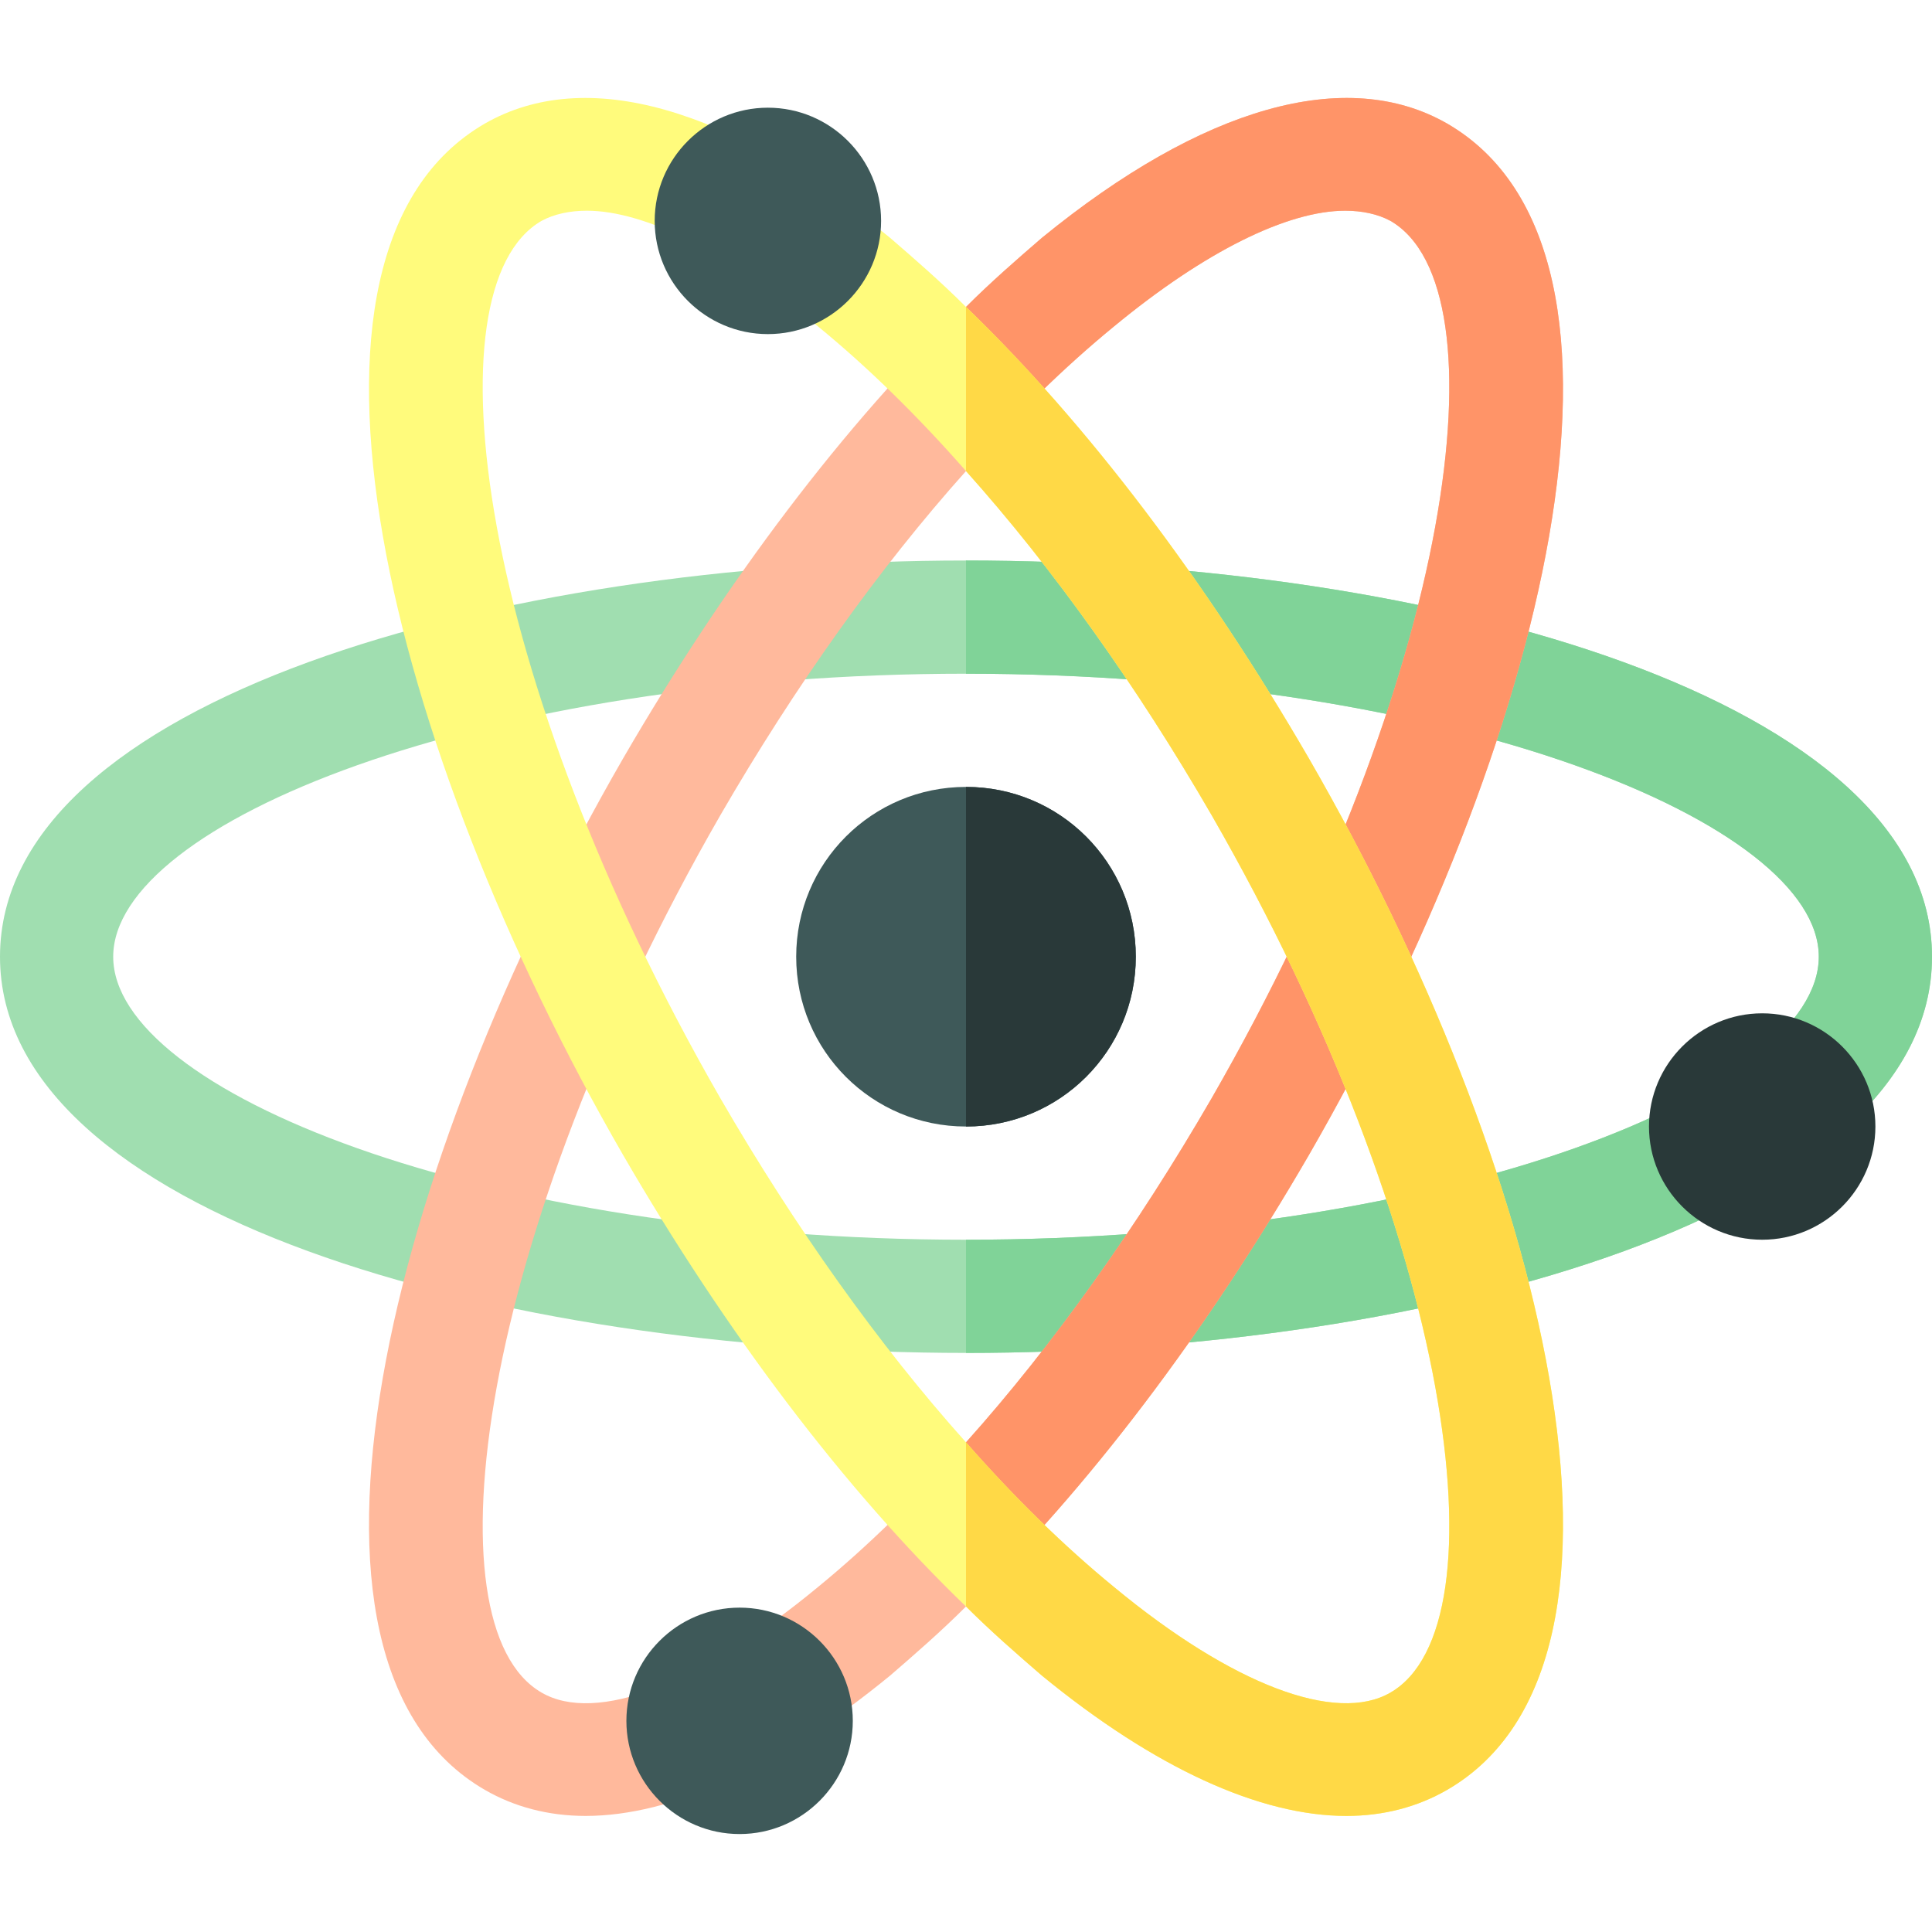
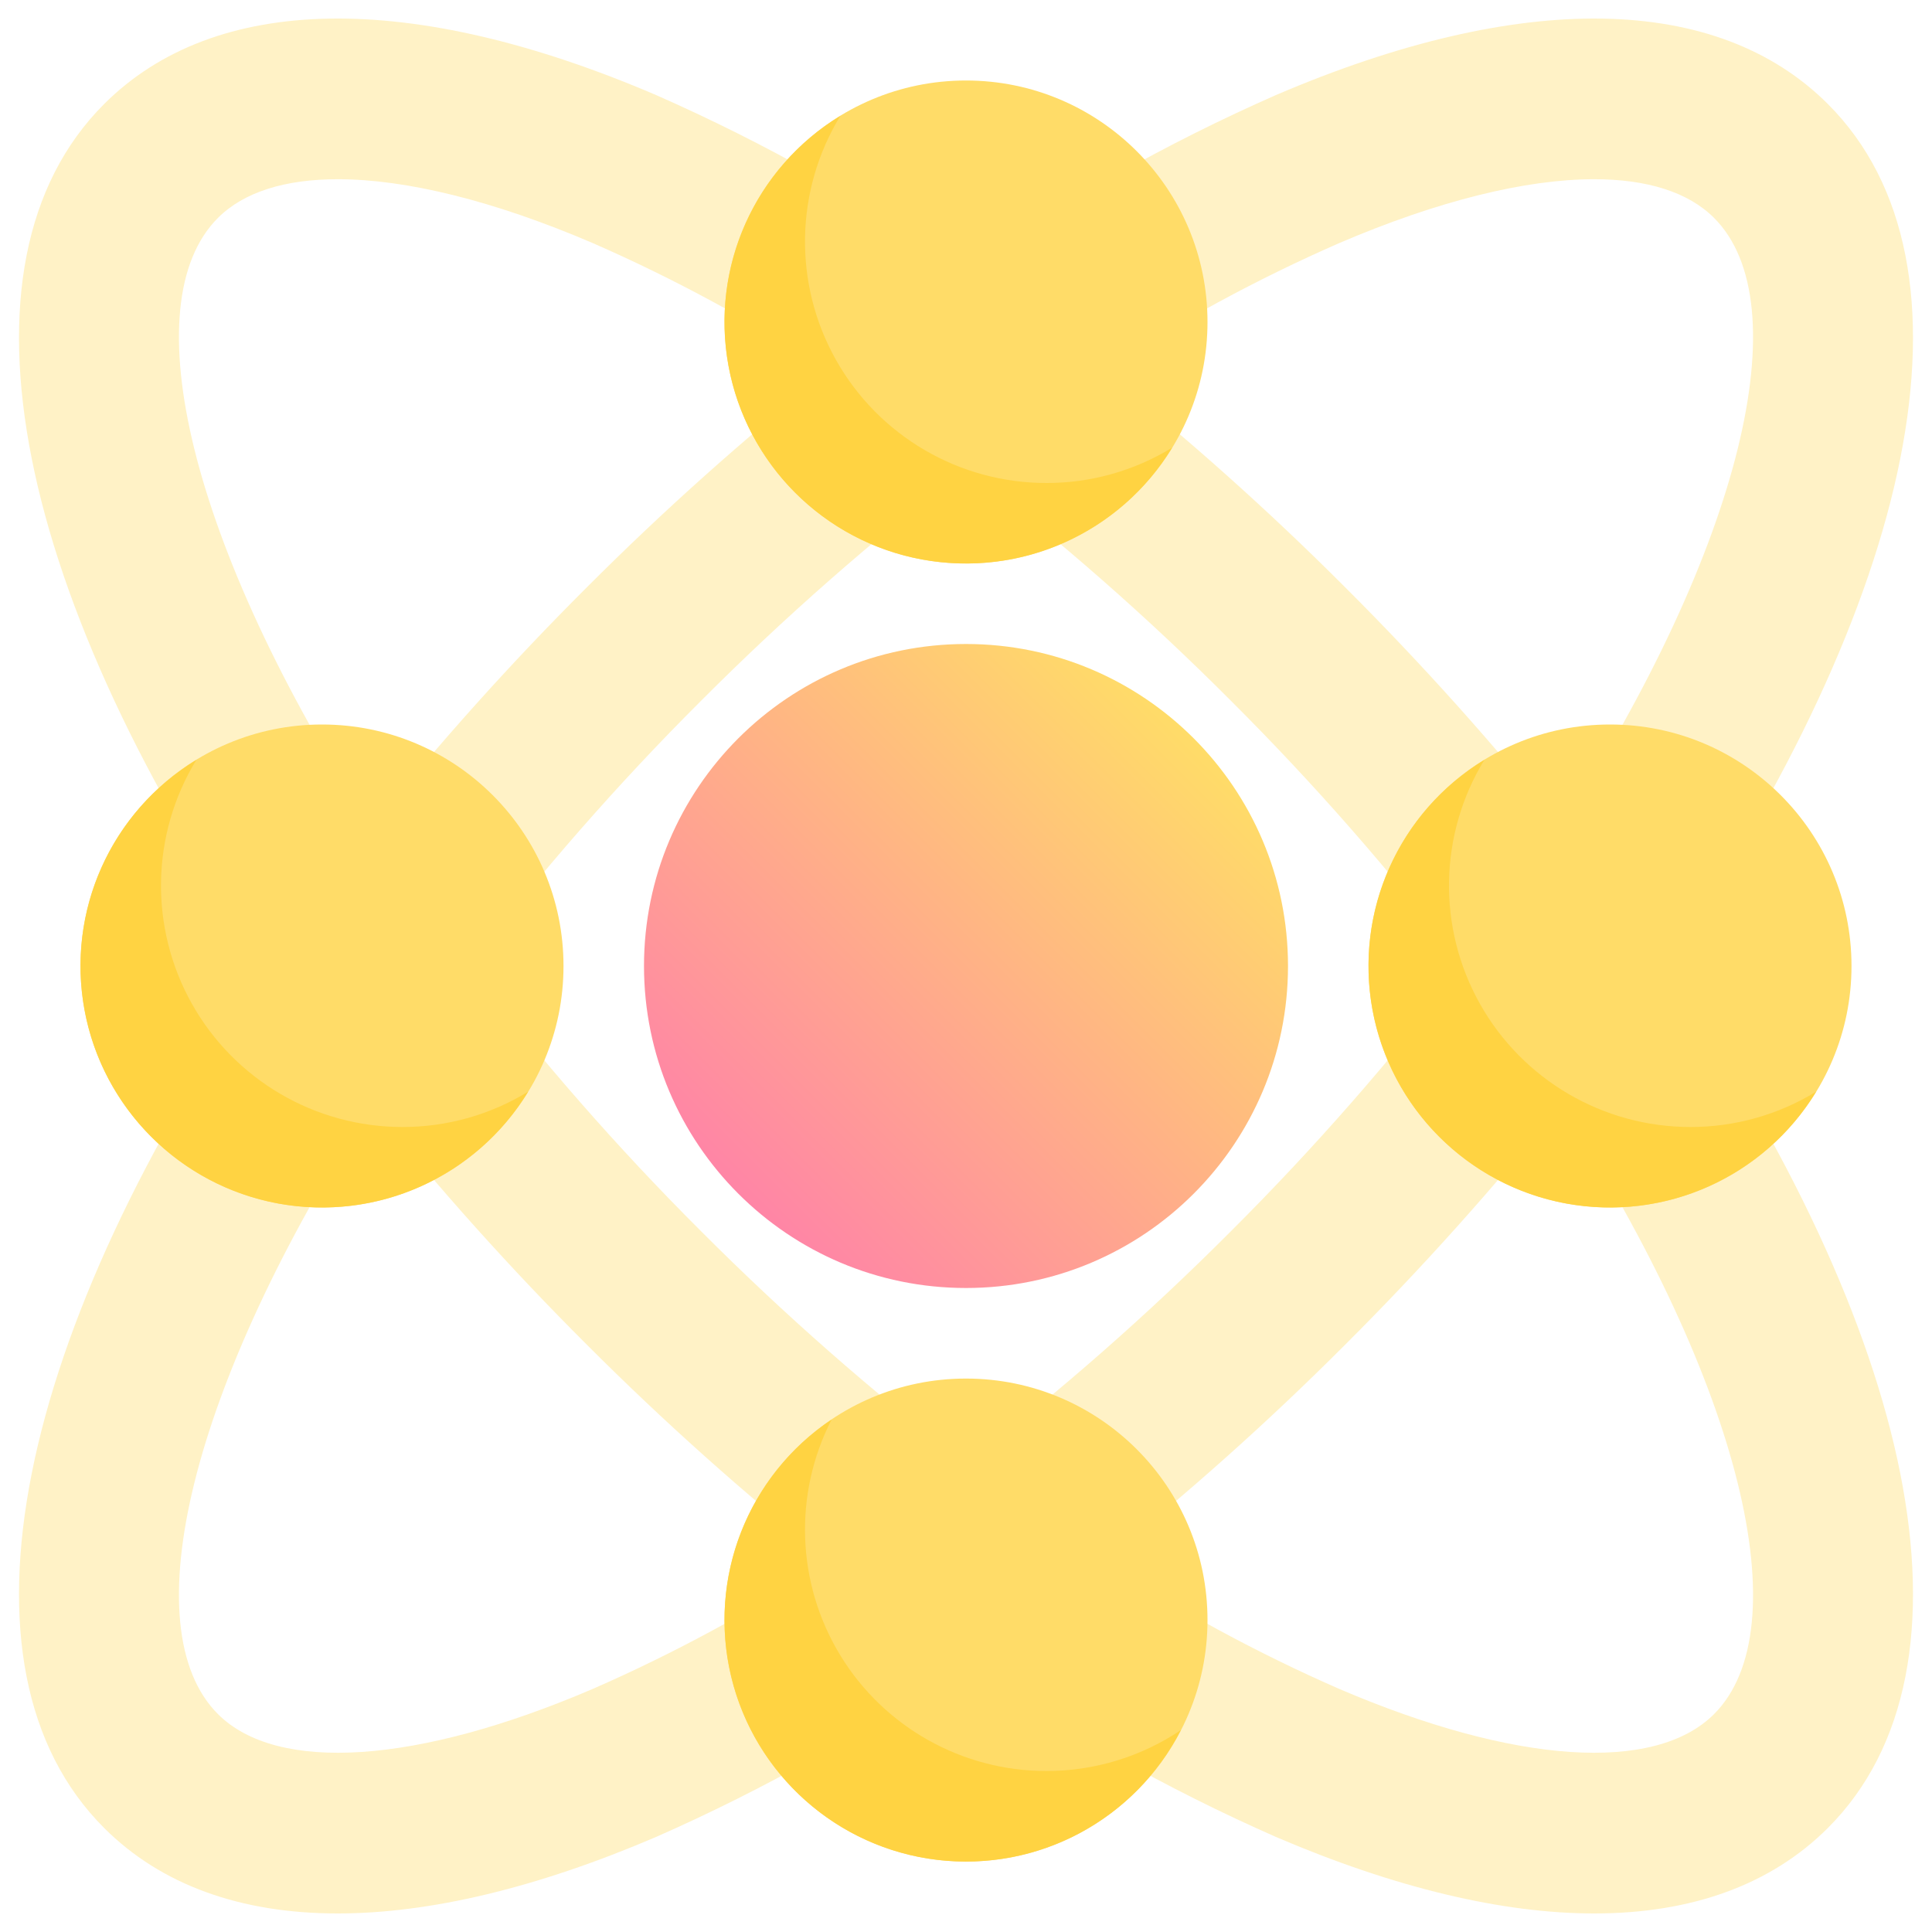
- <svg xmlns="http://www.w3.org/2000/svg" version="1.1" id="Capa_1" x="0px" y="0px" viewBox="0 0 512 512" style="enable-background:new 0 0 512 512;" xml:space="preserve" width="512" height="512">
-   <g>
-     <g>
-       <g>
-         <g>
-           <g>
-             <path style="fill:#A0DEB0;" d="M256,148.54c-123.6,0-256,36.899-256,105c0,68.099,132.4,105,256,105s256-36.901,256-105       C512,185.44,379.6,148.54,256,148.54z M256,328.54c-128.699,0-226-39.6-226-75s97.301-75,226-75s226,39.6,226,75       S384.699,328.54,256,328.54z" />
-           </g>
-         </g>
-       </g>
-     </g>
-     <g>
-       <path style="fill:#3E5959;" d="M256,208.54c-24.901,0-45,20.099-45,45c0,24.899,20.099,45,45,45s45-20.101,45-45    C301,228.64,280.901,208.54,256,208.54z" />
-     </g>
-     <path style="fill:#80D398;" d="M512,253.54c0,68.099-132.4,105-256,105v-30c128.699,0,226-39.6,226-75s-97.301-75-226-75v-30   C379.6,148.54,512,185.44,512,253.54z" />
-     <path style="fill:#293939;" d="M301,253.54c0,24.899-20.099,45-45,45v-90C280.901,208.54,301,228.64,301,253.54z" />
-     <g>
-       <g>
-         <path style="fill:#FFB99C;" d="M383.5,32.741c-26.7-15.3-64.799-4.501-107.401,30.298c-6.599,5.7-13.5,11.7-20.099,18.301     c-32.1,30.899-63.6,72.599-90.901,119.7c-61.8,107.1-95.698,239.099-36.599,273.3c7.8,4.501,16.8,6.899,26.7,6.899     c22.8,0,50.7-12.599,80.7-37.2c6.599-5.7,13.5-11.7,20.099-18.3c32.1-30.901,63.6-72.599,90.901-119.7     C408.701,198.94,442.599,66.939,383.5,32.741z M321.099,291.04c-19.799,34.2-41.999,65.4-65.099,91.199     c-12.9,14.7-26.1,27.599-39.3,38.401c-31.199,25.8-58.801,36.299-73.2,27.9c-30.601-17.701-16.8-120.901,47.401-232.5     c19.799-34.2,41.999-65.4,65.099-91.201c12.9-14.7,26.1-27.599,39.3-38.399c24-19.801,45.901-30.601,61.199-30.601     c4.501,0,8.701,0.901,12.001,2.701C399.101,76.239,385.3,179.439,321.099,291.04z" />
-       </g>
-     </g>
-     <path style="fill:#FF9468;" d="M346.901,306.04C319.6,353.14,288.1,394.839,256,425.74v-43.5   c23.101-25.8,45.3-56.999,65.099-91.199c64.2-111.601,78.001-214.801,47.401-232.5c-3.3-1.8-7.5-2.701-12.001-2.701   c-15.298,0-37.2,10.8-61.199,30.601c-13.2,10.8-26.4,23.699-39.3,38.399V81.341c6.599-6.601,13.5-12.601,20.099-18.301   C318.701,28.24,356.8,17.44,383.5,32.741C442.599,66.939,408.701,198.94,346.901,306.04z" />
-     <g>
-       <g>
-         <g>
-           <g>
-             <path style="fill:#FFFB7C;" d="M346.901,201.04C319.6,153.94,288.1,112.24,256,81.341c-6.599-6.601-13.5-12.601-20.099-18.301       C193.299,28.24,155.2,17.44,128.5,32.741c-59.099,34.199-25.201,166.199,36.599,273.3C192.4,353.14,223.9,394.839,256,425.74       c6.599,6.599,13.5,12.599,20.099,18.3c30,24.6,57.9,37.2,80.7,37.2c9.901,0,18.9-2.399,26.7-6.899       C442.599,440.139,408.701,308.14,346.901,201.04z M368.5,448.54c-14.399,8.399-42.001-2.1-73.2-27.9       c-13.2-10.801-26.4-23.701-39.3-38.401c-23.101-25.8-45.3-56.999-65.099-91.199C126.7,179.439,112.899,76.239,143.5,58.54       c3.3-1.8,7.5-2.701,12.001-2.701c15.298,0,37.2,10.8,61.199,30.601c13.2,10.8,26.4,23.699,39.3,38.399       c23.101,25.801,45.3,57.001,65.099,91.201C385.3,327.639,399.101,430.839,368.5,448.54z" />
-           </g>
-         </g>
-       </g>
-     </g>
-     <path style="fill:#FFD946;" d="M383.5,474.34c-7.8,4.501-16.8,6.899-26.7,6.899c-22.8,0-50.7-12.599-80.7-37.2   c-6.599-5.7-13.5-11.7-20.099-18.3v-43.5c12.9,14.7,26.1,27.599,39.3,38.401c31.199,25.8,58.801,36.299,73.2,27.9   c30.601-17.701,16.8-120.901-47.401-232.5c-19.799-34.2-41.999-65.4-65.099-91.201V81.341c32.1,30.899,63.6,72.599,90.901,119.7   C408.701,308.14,442.599,440.139,383.5,474.34z" />
-     <g>
-       <path style="fill:#3E5959;" d="M203.5,88.54c-16.538,0-30-13.462-30-30s13.462-30,30-30s30,13.462,30,30    S220.038,88.54,203.5,88.54z" />
-     </g>
-     <g>
-       <path style="fill:#3E5959;" d="M196,486.04c-16.538,0-30-13.462-30-30s13.462-30,30-30s30,13.462,30,30S212.538,486.04,196,486.04    z" />
-     </g>
-     <g>
-       <path style="fill:#293939;" d="M467,328.54c-16.538,0-30-13.462-30-30s13.462-30,30-30s30,13.462,30,30S483.538,328.54,467,328.54    z" />
-     </g>
-   </g>
+ <svg xmlns="http://www.w3.org/2000/svg" height="512" viewBox="0 0 192 192" width="512">
+   <linearGradient id="New_Gradient_Swatch_1" gradientUnits="userSpaceOnUse" x1="73.383" x2="118.617" y1="118.617" y2="73.383">
+     <stop offset="0" stop-color="#ff85a6" />
+     <stop offset="1" stop-color="#ffdc68" />
+   </linearGradient>
+   <circle cx="96" cy="96" fill="url(#New_Gradient_Swatch_1)" r="32" />
+   <path d="m181.657 10.343c-11.016-11.017-30.502-11.334-54.867-.892a181.126 181.126 0 0 0 -30.79 17.323 181.126 181.126 0 0 0 -30.79-17.323c-24.363-10.442-43.85-10.126-54.867.892-15.982 15.983-8.624 49.449 16.326 85.657-24.95 36.208-32.308 69.674-16.326 85.657 5.664 5.664 13.565 8.5 23.218 8.5 9.123 0 19.81-2.534 31.649-7.608a181.126 181.126 0 0 0 30.79-17.323 181.126 181.126 0 0 0 30.79 17.323c11.84 5.075 22.525 7.608 31.649 7.608 9.651 0 17.555-2.837 23.218-8.5 15.982-15.983 8.624-49.449-16.326-85.657 24.95-36.208 32.308-69.674 16.326-85.657zm-48.564 13.814c9.829-4.213 18.545-6.346 25.336-6.346 5.245 0 9.342 1.273 11.914 3.846 8.508 8.508 2.815 32.59-15.251 60.578a289.141 289.141 0 0 0 -21.435-23.892 283.454 283.454 0 0 0 -24.022-21.464 158.07 158.07 0 0 1 23.458-12.722zm12.313 71.843a259.5 259.5 0 0 1 -23.063 26.343 264.72 264.72 0 0 1 -26.343 23.132 264.72 264.72 0 0 1 -26.343-23.132 259.5 259.5 0 0 1 -23.063-26.343 259.5 259.5 0 0 1 23.063-26.343 264.72 264.72 0 0 1 26.343-23.132 264.72 264.72 0 0 1 26.343 23.132 259.5 259.5 0 0 1 23.063 26.343zm-123.749-74.343c2.572-2.573 6.667-3.846 11.914-3.846 6.79 0 15.508 2.134 25.336 6.346a158.07 158.07 0 0 1 23.458 12.722 283.454 283.454 0 0 0 -24.022 21.464 288.943 288.943 0 0 0 -21.434 23.892c-18.067-27.988-23.76-52.07-15.252-60.578zm37.25 146.186c-17.422 7.467-31.347 8.4-37.25 2.5-8.508-8.508-2.815-32.59 15.252-60.578a288.943 288.943 0 0 0 21.434 23.892 283.454 283.454 0 0 0 24.022 21.464 158.07 158.07 0 0 1 -23.458 12.722zm111.436 2.5c-5.9 5.9-19.827 4.967-37.25-2.5a158.07 158.07 0 0 1 -23.458-12.722 283.454 283.454 0 0 0 24.022-21.464 289.141 289.141 0 0 0 21.435-23.892c18.066 27.988 23.759 52.07 15.251 60.578z" fill="#fff2c6" />
+   <circle cx="96" cy="32" fill="#ffdc68" r="24" />
+   <path d="m104 48a23.989 23.989 0 0 1 -20.487-36.487 23.994 23.994 0 1 0 32.974 32.974 23.853 23.853 0 0 1 -12.487 3.513z" fill="#ffd342" />
+   <circle cx="160" cy="96" fill="#ffdc68" r="24" />
+   <path d="m168 112a23.989 23.989 0 0 1 -20.487-36.487 23.994 23.994 0 1 0 32.974 32.974 23.853 23.853 0 0 1 -12.487 3.513z" fill="#ffd342" />
+   <circle cx="96" cy="161" fill="#ffdc68" r="24" />
+   <path d="m104 176a23.983 23.983 0 0 1 -21.356-34.93 23.993 23.993 0 1 0 34.712 30.86 23.86 23.86 0 0 1 -13.356 4.07z" fill="#ffd342" />
+   <circle cx="32" cy="96" fill="#ffdc68" r="24" />
+   <path d="m40 112a23.989 23.989 0 0 1 -20.487-36.487 23.994 23.994 0 1 0 32.974 32.974 23.853 23.853 0 0 1 -12.487 3.513z" fill="#ffd342" />
</svg>
